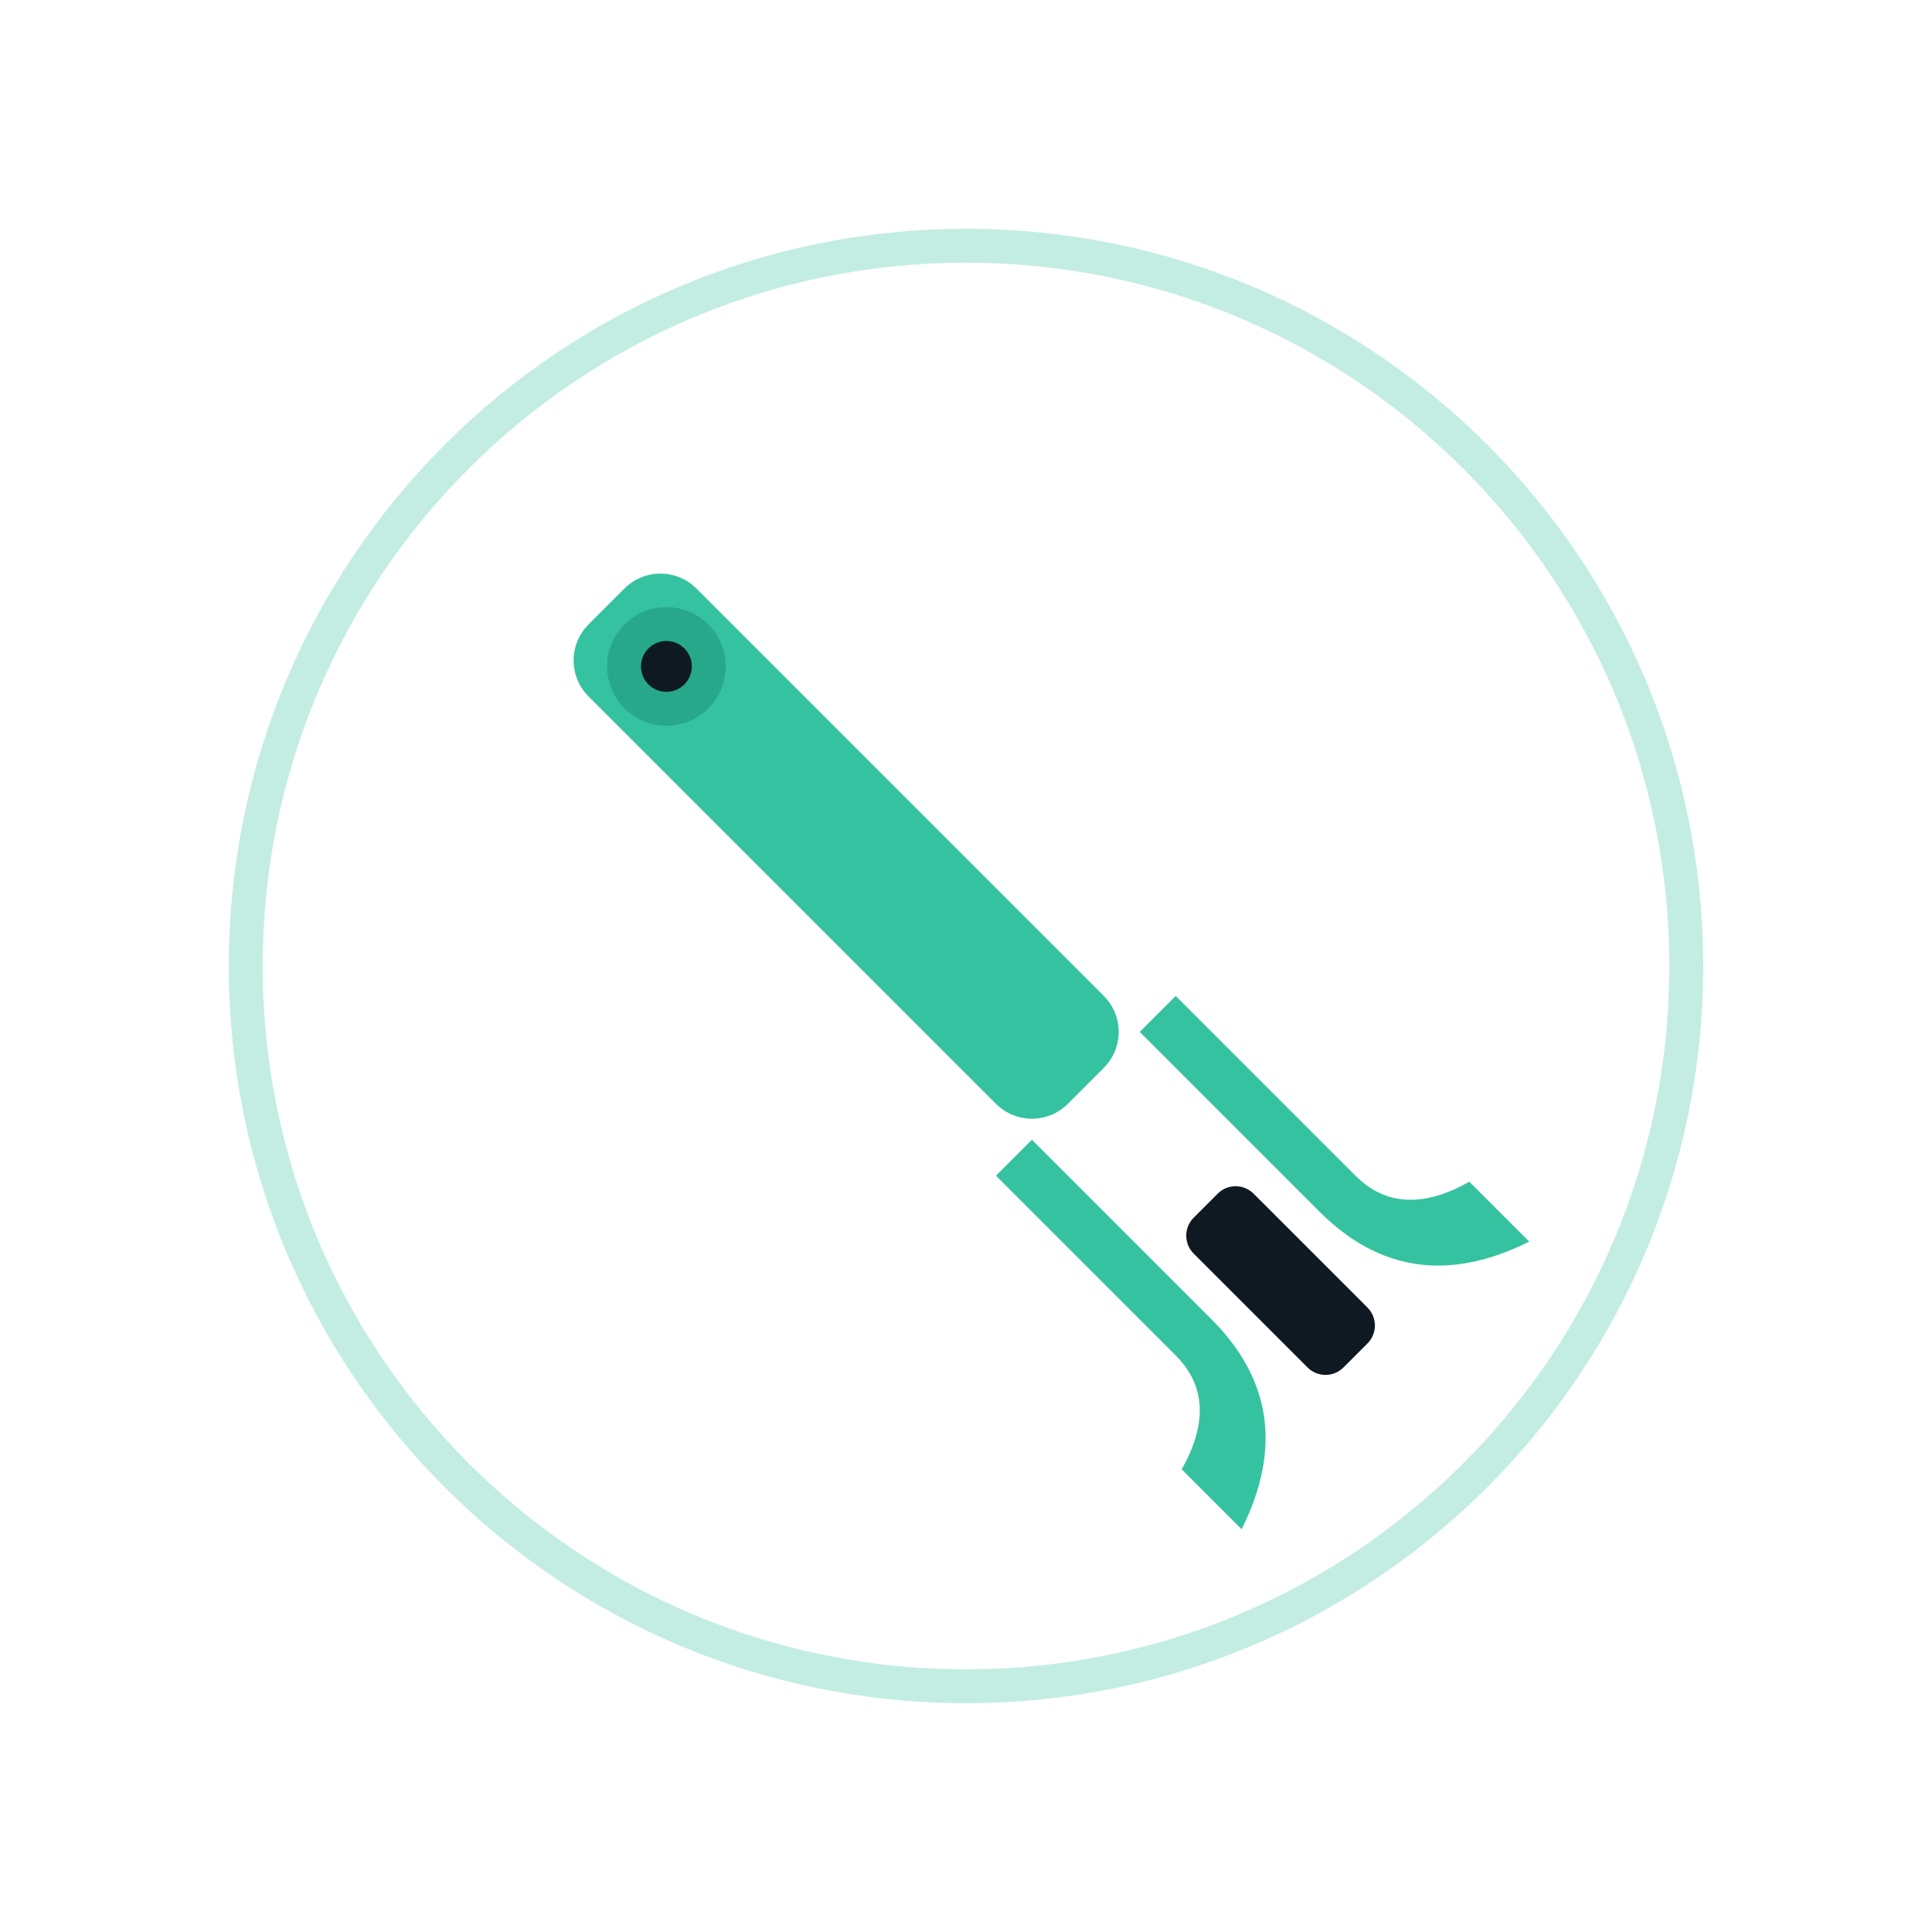
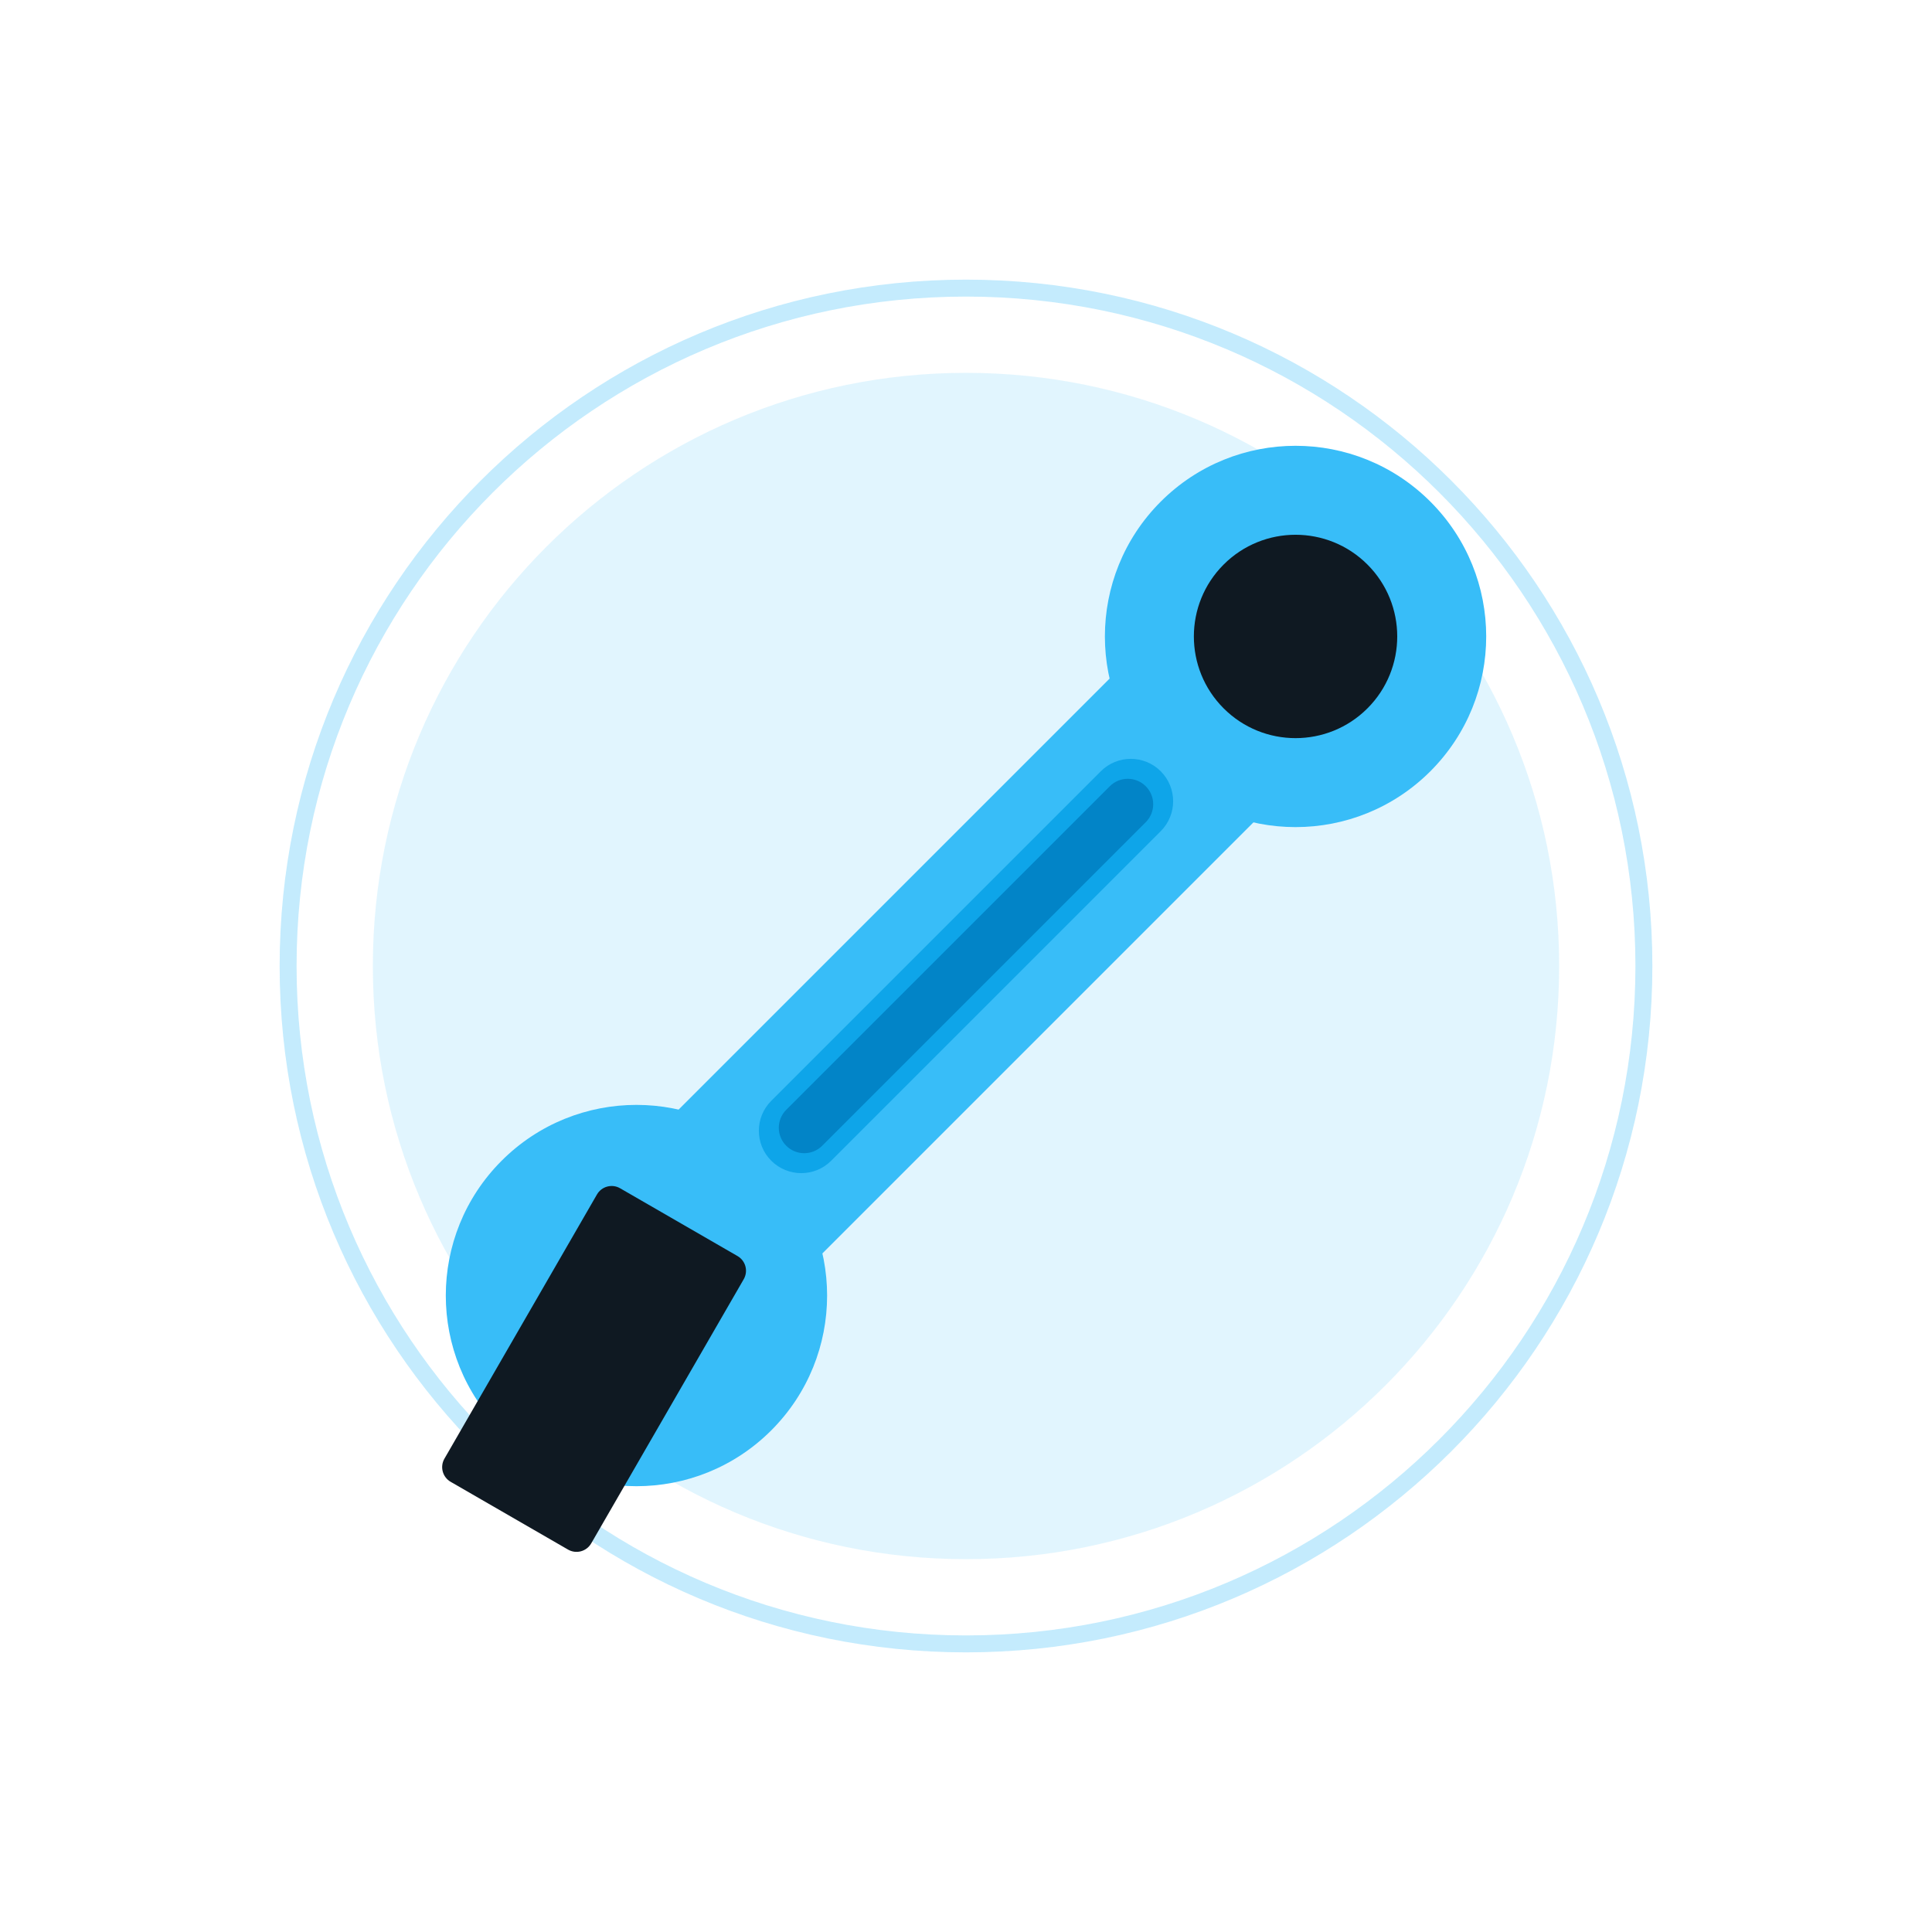
<svg xmlns="http://www.w3.org/2000/svg" width="456" height="456" viewBox="0 0 456 456">
  <g transform="translate(228,228)">
-     <circle cx="0" cy="0" r="170" fill="none" stroke="#35c2a1" stroke-width="8" opacity="0.3" />
-     <g transform="rotate(-45)">
-       <rect x="-18" y="-120" width="36" height="160" rx="12" fill="#35c2a1" />
-       <path d="M-40,40 L-18,40 L-18,100 Q-18,130 -48,140 L-48,120 Q-30,115 -30,100 L-30,40 Z" fill="#35c2a1" />
-       <path d="M40,40 L18,40 L18,100 Q18,130 48,140 L48,120 Q30,115 30,100 L30,40 Z" fill="#35c2a1" />
-       <rect x="-10" y="80" width="20" height="50" rx="6" fill="#0f1922" />
-       <circle cx="0" cy="-100" r="14" fill="#28a88a" />
-       <circle cx="0" cy="-100" r="6" fill="#0f1922" />
+     <circle cx="0" cy="0" r="140" fill="#38BDF8" opacity="0.15" />
+     <circle cx="0" cy="0" r="160" fill="none" stroke="#38BDF8" stroke-width="4" opacity="0.3" />
+     <g transform="rotate(45)">
+       <circle cx="0" cy="-110" r="45" fill="#38BDF8" />
+       <circle cx="0" cy="-110" r="24" fill="#0f1922" />
+       <circle cx="0" cy="110" r="45" fill="#38BDF8" />
+       <rect x="-20" y="90" width="40" height="80" rx="4" fill="#0f1922" transform="rotate(-15 0 110)" />
+       <rect x="-24" y="-80" width="48" height="160" fill="#38BDF8" />
+       <rect x="-10" y="-65" width="20" height="130" rx="10" fill="#0EA5E9" />
+       <rect x="-6" y="-60" width="12" height="120" rx="6" fill="#0284C7" />
    </g>
  </g>
</svg>
